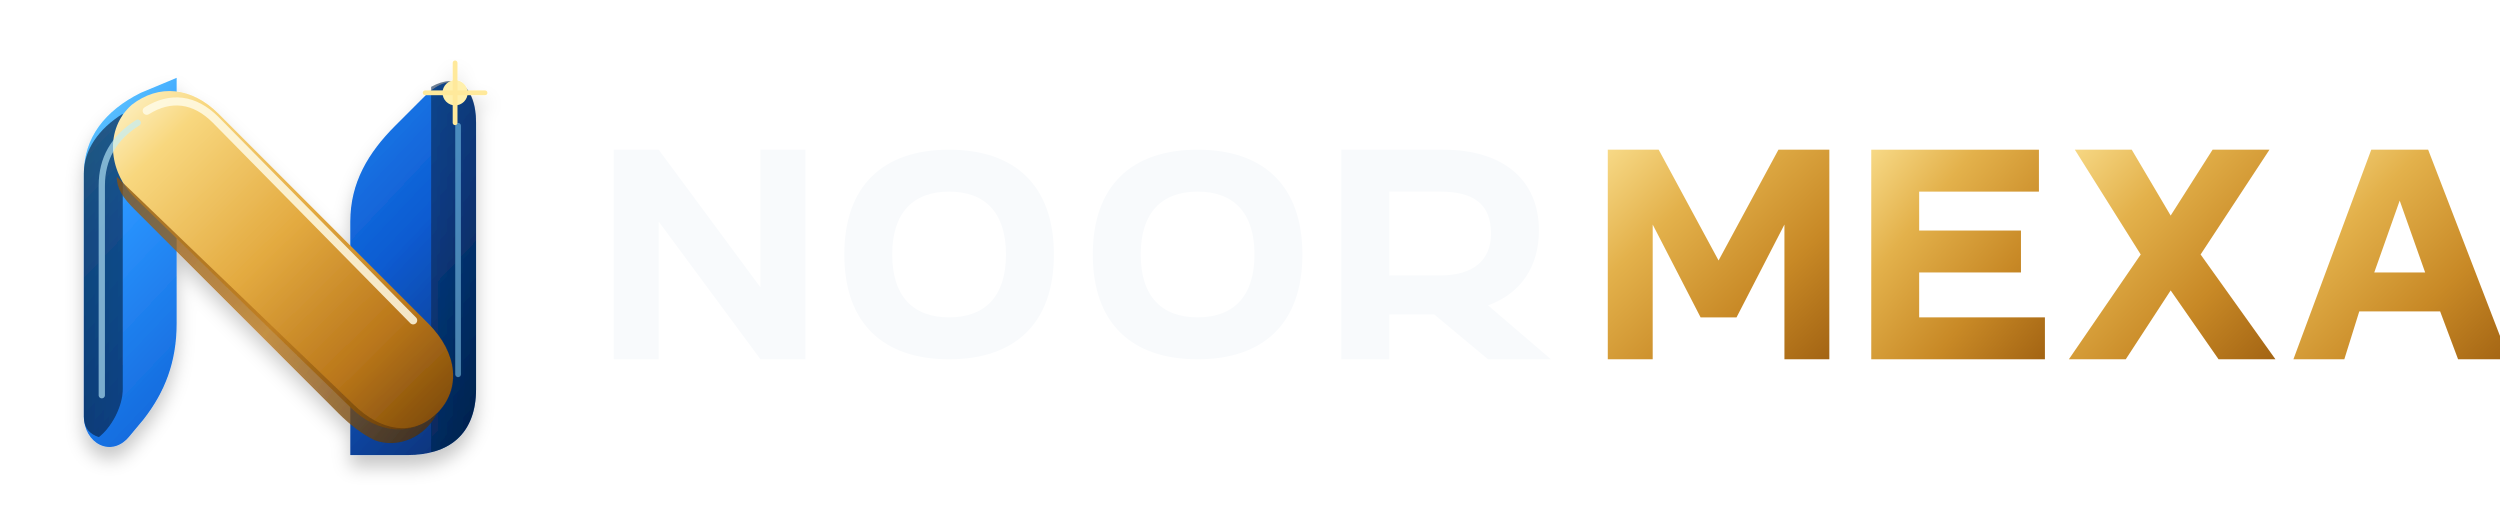
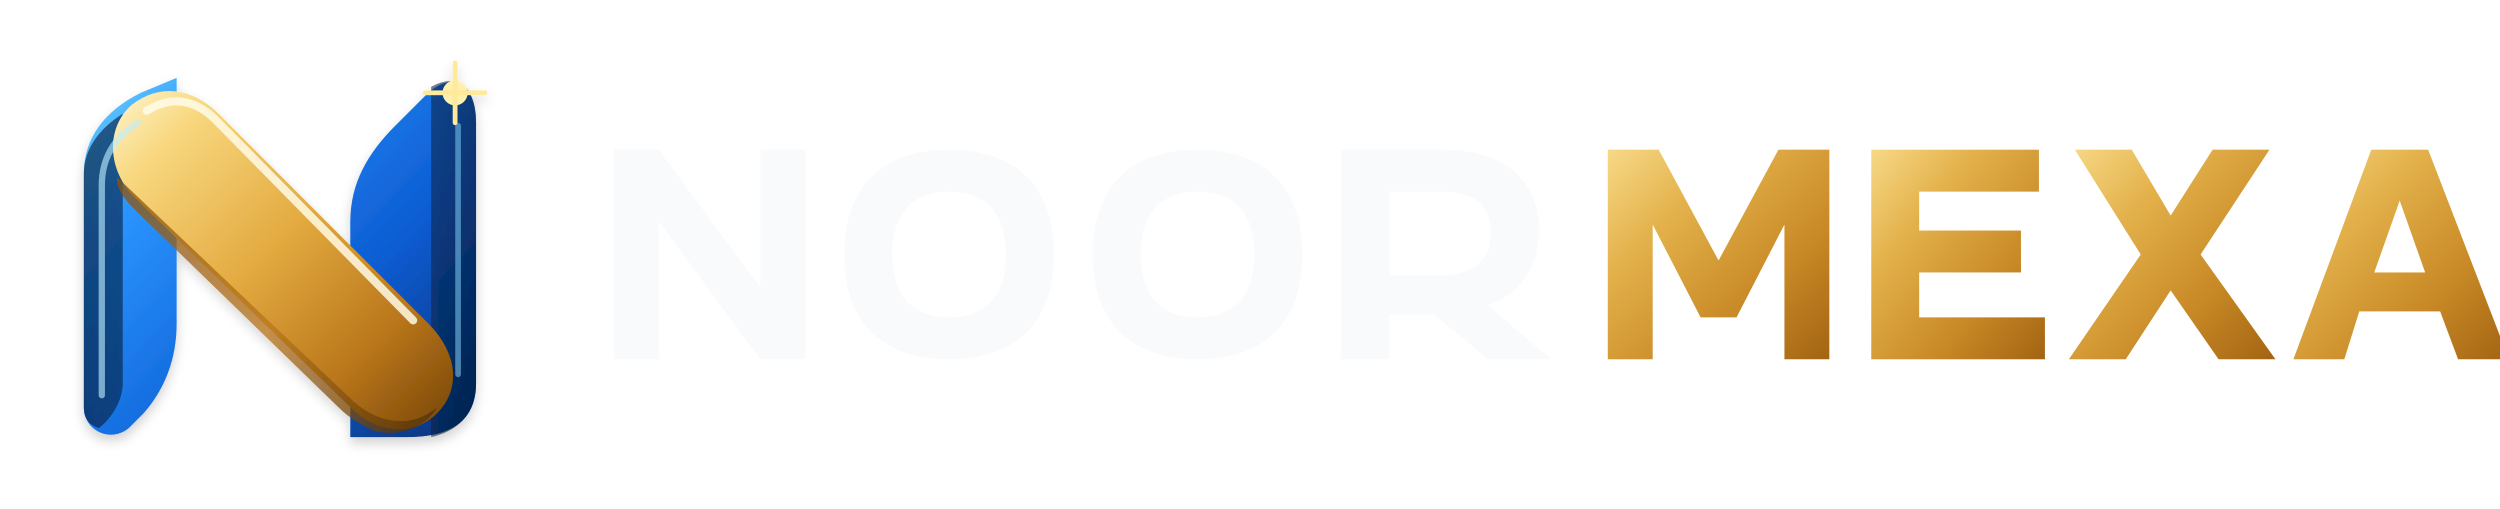
<svg xmlns="http://www.w3.org/2000/svg" viewBox="0 0 835 170" fill="none" role="img" aria-label="NOORMEXA">
  <defs>
    <linearGradient id="blueFace" x1="22" y1="24" x2="160" y2="154" gradientUnits="userSpaceOnUse">
      <stop offset="0" stop-color="#78DEFF" />
      <stop offset=".24" stop-color="#2B95FF" />
      <stop offset=".64" stop-color="#0C5BD1" />
      <stop offset="1" stop-color="#062C69" />
    </linearGradient>
    <linearGradient id="blueSide" x1="20" y1="88" x2="162" y2="88" gradientUnits="userSpaceOnUse">
      <stop stop-color="#03172F" />
      <stop offset=".56" stop-color="#0C4A93" />
      <stop offset="1" stop-color="#021226" />
    </linearGradient>
    <linearGradient id="goldFace" x1="38" y1="28" x2="154" y2="146" gradientUnits="userSpaceOnUse">
      <stop offset="0" stop-color="#FFF7D3" />
      <stop offset=".16" stop-color="#F8D77E" />
      <stop offset=".46" stop-color="#E3AA40" />
      <stop offset=".74" stop-color="#BA771B" />
      <stop offset="1" stop-color="#704005" />
    </linearGradient>
    <linearGradient id="goldEdge" x1="39" y1="62" x2="150" y2="146" gradientUnits="userSpaceOnUse">
      <stop stop-color="#8A520C" />
      <stop offset=".5" stop-color="#B9771C" />
      <stop offset="1" stop-color="#472703" />
    </linearGradient>
    <linearGradient id="goldWord" x1="0" y1="0" x2="1" y2="1">
      <stop offset="0" stop-color="#F7D986" />
      <stop offset=".3" stop-color="#E3B14B" />
      <stop offset=".68" stop-color="#C88926" />
      <stop offset="1" stop-color="#A36413" />
    </linearGradient>
    <filter id="softShadow" x="-30%" y="-30%" width="170%" height="180%">
-       <feDropShadow dx="0" dy="4" stdDeviation="3" flood-color="#020617" flood-opacity=".22" />
+       <feDropShadow dx="0" dy="2" stdDeviation="2" flood-color="#020617" flood-opacity=".18" />
    </filter>
  </defs>
  <g filter="url(#softShadow)">
-     <path d="M28 139V58C28 46 35 37 47 31L59 26V108C59 121 55 131 48 140L43 146C37 153 28 148 28 139Z" fill="url(#blueFace)" />
-     <path d="M28 139V58C28 50 33 43 41 38V130C41 136 37 143 33 146C30 145 28 143 28 139Z" fill="url(#blueSide)" opacity=".64" />
-     <path d="M117 74C117 61 123 51 132 42L142 32C151 23 159 28 159 41V130C159 145 150 152 136 152H117V74Z" fill="url(#blueFace)" />
-     <path d="M144 29C153 24 159 29 159 41V130C159 142 153 149 144 151V29Z" fill="url(#blueSide)" opacity=".56" />
+     <path d="M28 136V58C28 46 35 37 47 31L59 26V108C59 120 55 130 48 138L43 143C37 148 28 144 28 136Z" fill="url(#blueFace)" />
+     <path d="M28 136V58C28 50 33 43 41 38V128C41 134 37 140 33 143C30 142 28 140 28 136Z" fill="url(#blueSide)" opacity=".64" />
+     <path d="M117 74C117 61 123 51 132 42L142 32C151 23 159 28 159 41V128C159 141 150 146 136 146H117V74Z" fill="url(#blueFace)" />
+     <path d="M144 29C153 24 159 29 159 41V128C159 138 153 144 144 146V29Z" fill="url(#blueSide)" opacity=".56" />
    <path d="M44 35C53 28 64 29 73 38L143 108C153 118 154 130 146 138C138 146 126 145 117 136L45 66C36 57 35 43 44 35Z" fill="url(#goldFace)" />
-     <path d="M41 61L118 135C127 144 138 146 146 138C142 146 133 150 125 147C121 145 117 142 113 138L45 70C41 66 39 63 39 59L41 61Z" fill="url(#goldEdge)" opacity=".76" />
+     <path d="M41 61L118 134C127 142 138 143 146 136C142 143 133 146 125 144C121 142 117 140 113 136L45 70C41 66 39 63 39 59L41 61Z" fill="url(#goldEdge)" opacity=".76" />
    <path d="M49 37C57 32 65 33 72 40L138 107" stroke="#FFFBE7" stroke-width="2.7" stroke-linecap="round" opacity=".84" />
    <path d="M34 132V62C34 53 38 46 46 41" stroke="#BDEFFF" stroke-width="2.1" stroke-linecap="round" opacity=".62" />
    <path d="M153 42V125" stroke="#8BDBFF" stroke-width="1.9" stroke-linecap="round" opacity=".5" />
    <circle cx="152" cy="31" r="4.2" fill="#FFF0AD" />
    <path d="M152 21V41M142 31H162" stroke="#FFE99B" stroke-width="1.6" stroke-linecap="round" />
  </g>
  <g transform="translate(205 50)">
    <g fill="#F8FAFC">
      <path d="M0 70V0H15L49 46V0H64V70H49L15 24V70Z" />
      <path fill-rule="evenodd" d="M77 35C77 12 90 0 112 0C134 0 147 12 147 35C147 58 134 70 112 70C90 70 77 58 77 35ZM93 35C93 49 100 56 112 56C124 56 131 49 131 35C131 21 124 14 112 14C100 14 93 21 93 35Z" />
      <path fill-rule="evenodd" d="M160 35C160 12 173 0 195 0C217 0 230 12 230 35C230 58 217 70 195 70C173 70 160 58 160 35ZM176 35C176 49 183 56 195 56C207 56 214 49 214 35C214 21 207 14 195 14C183 14 176 21 176 35Z" />
      <path fill-rule="evenodd" d="M243 70V0H277C297 0 309 10 309 27C309 39 303 48 292 52L313 70H292L274 55H259V70ZM259 14V42H276C287 42 293 37 293 28C293 18 287 14 276 14Z" />
    </g>
    <g fill="url(#goldWord)" transform="translate(332 0)">
      <path d="M0 70V0H17L37 37L57 0H74V70H59V25L43 56H31L15 25V70Z" />
      <path d="M88 70V0H144V14H104V27H138V41H104V56H146V70Z" />
      <path d="M154 70L178 35L156 0H175L188 22L202 0H221L198 35L223 70H204L188 47L173 70Z" />
      <path fill-rule="evenodd" d="M229 70L255 0H274L301 70H284L278 54H251L246 70ZM256 41H273L264.5 17Z" />
    </g>
  </g>
</svg>
